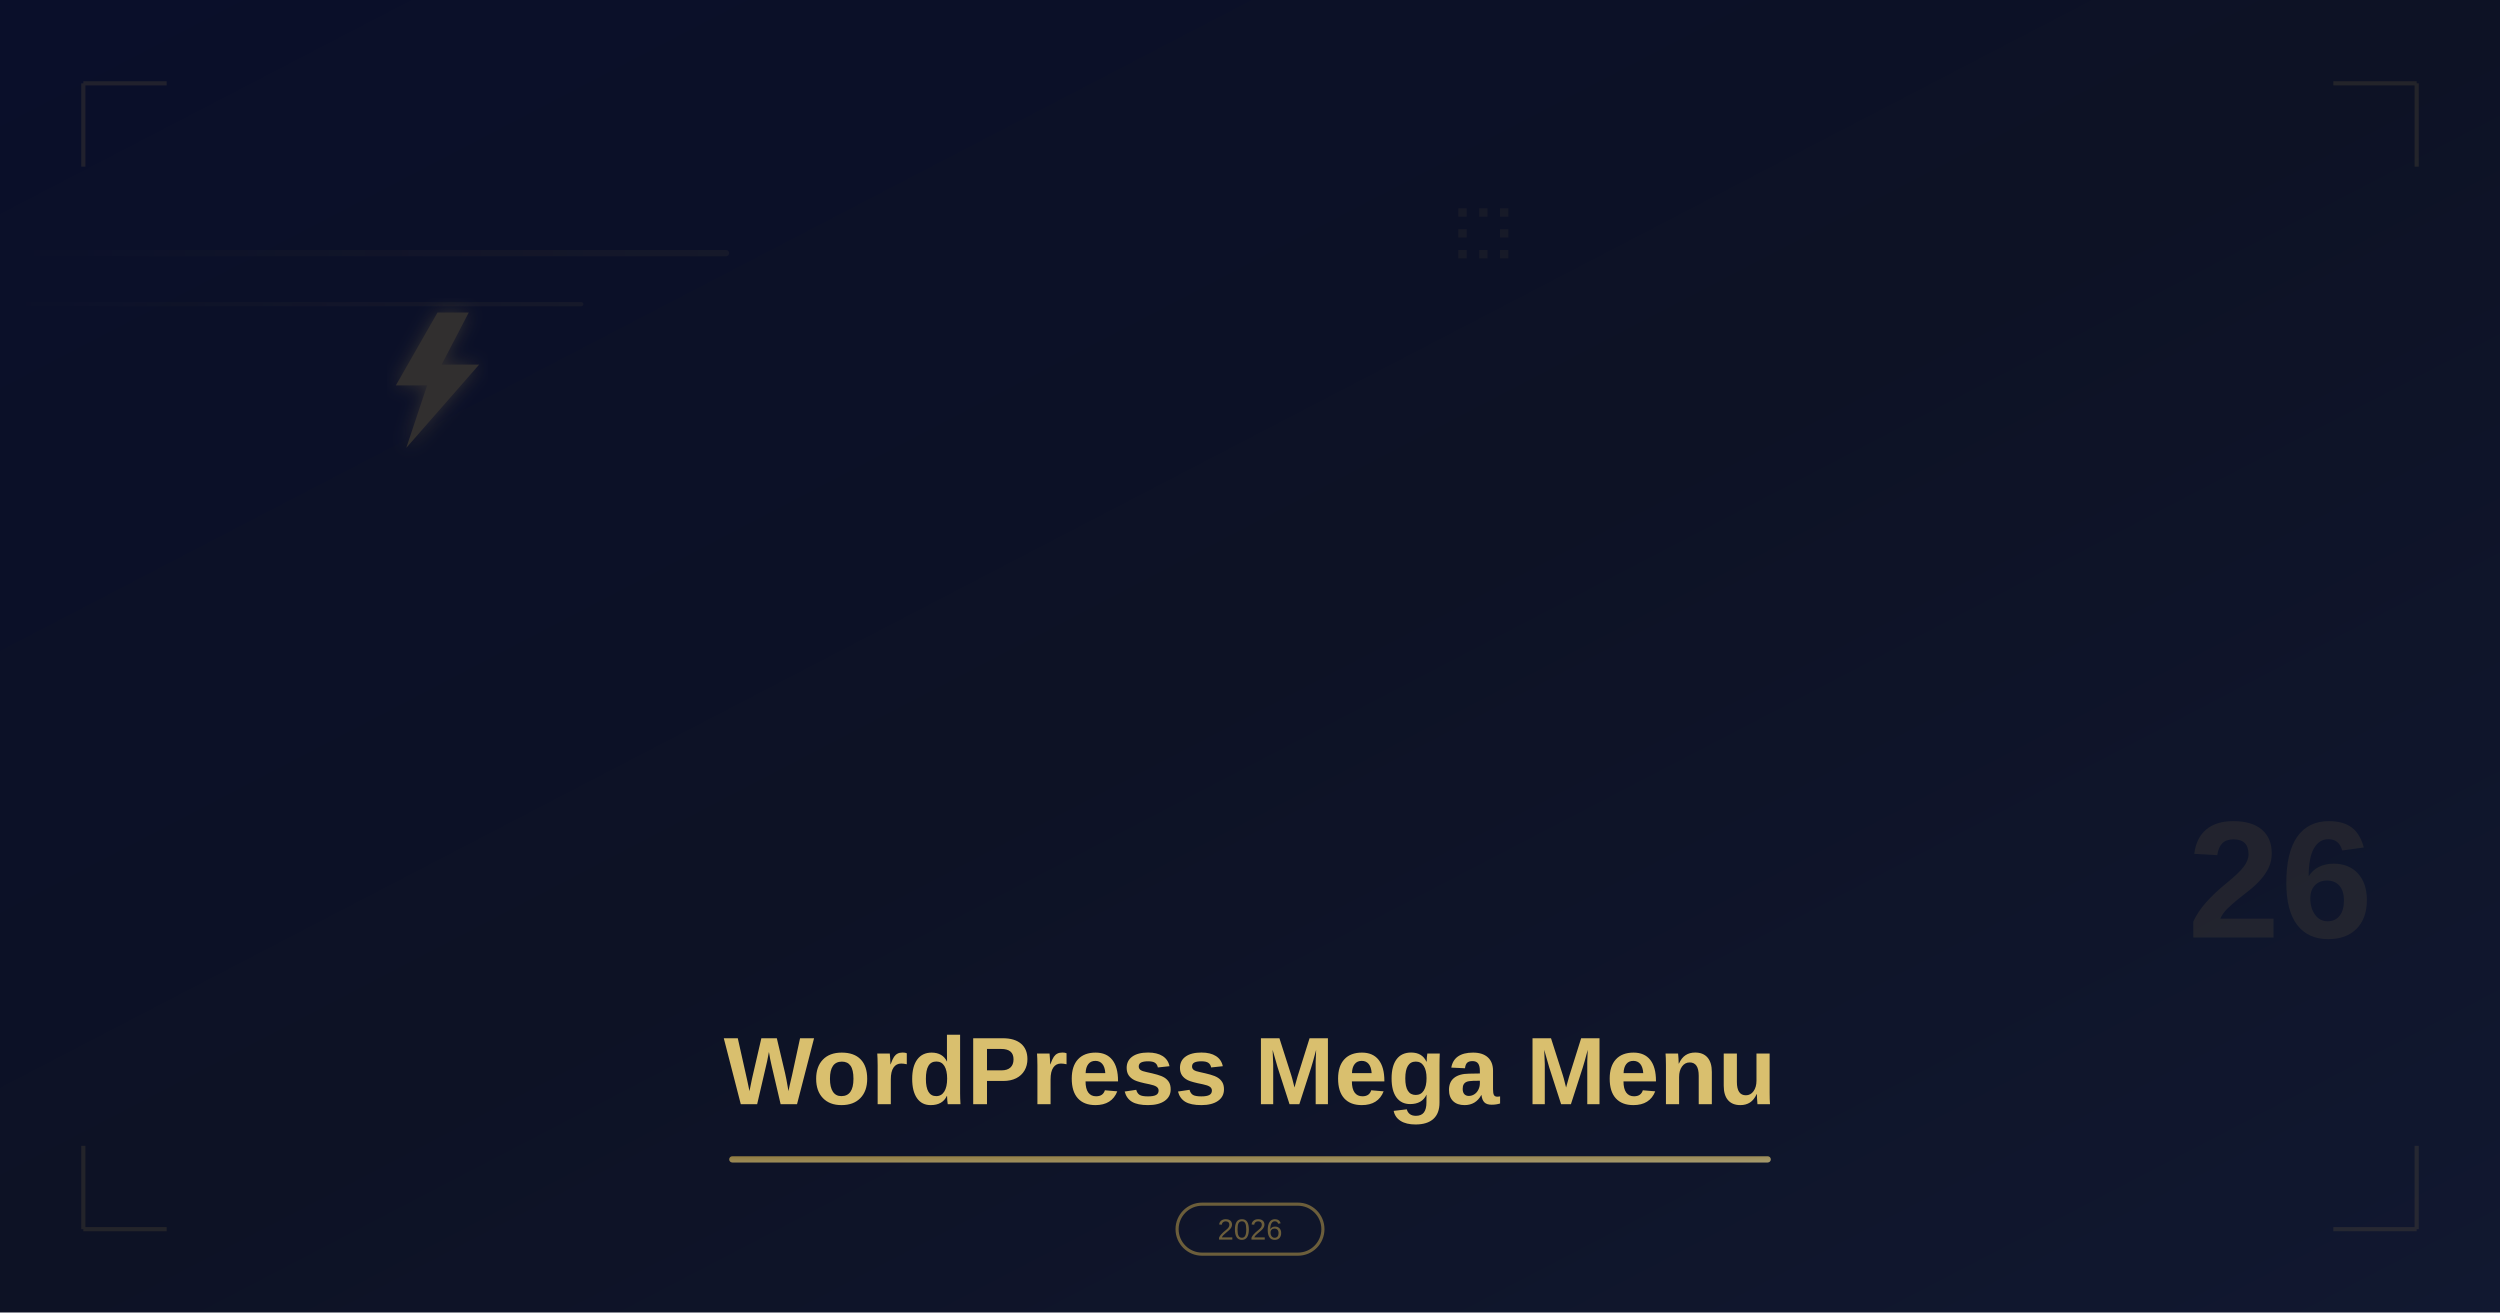
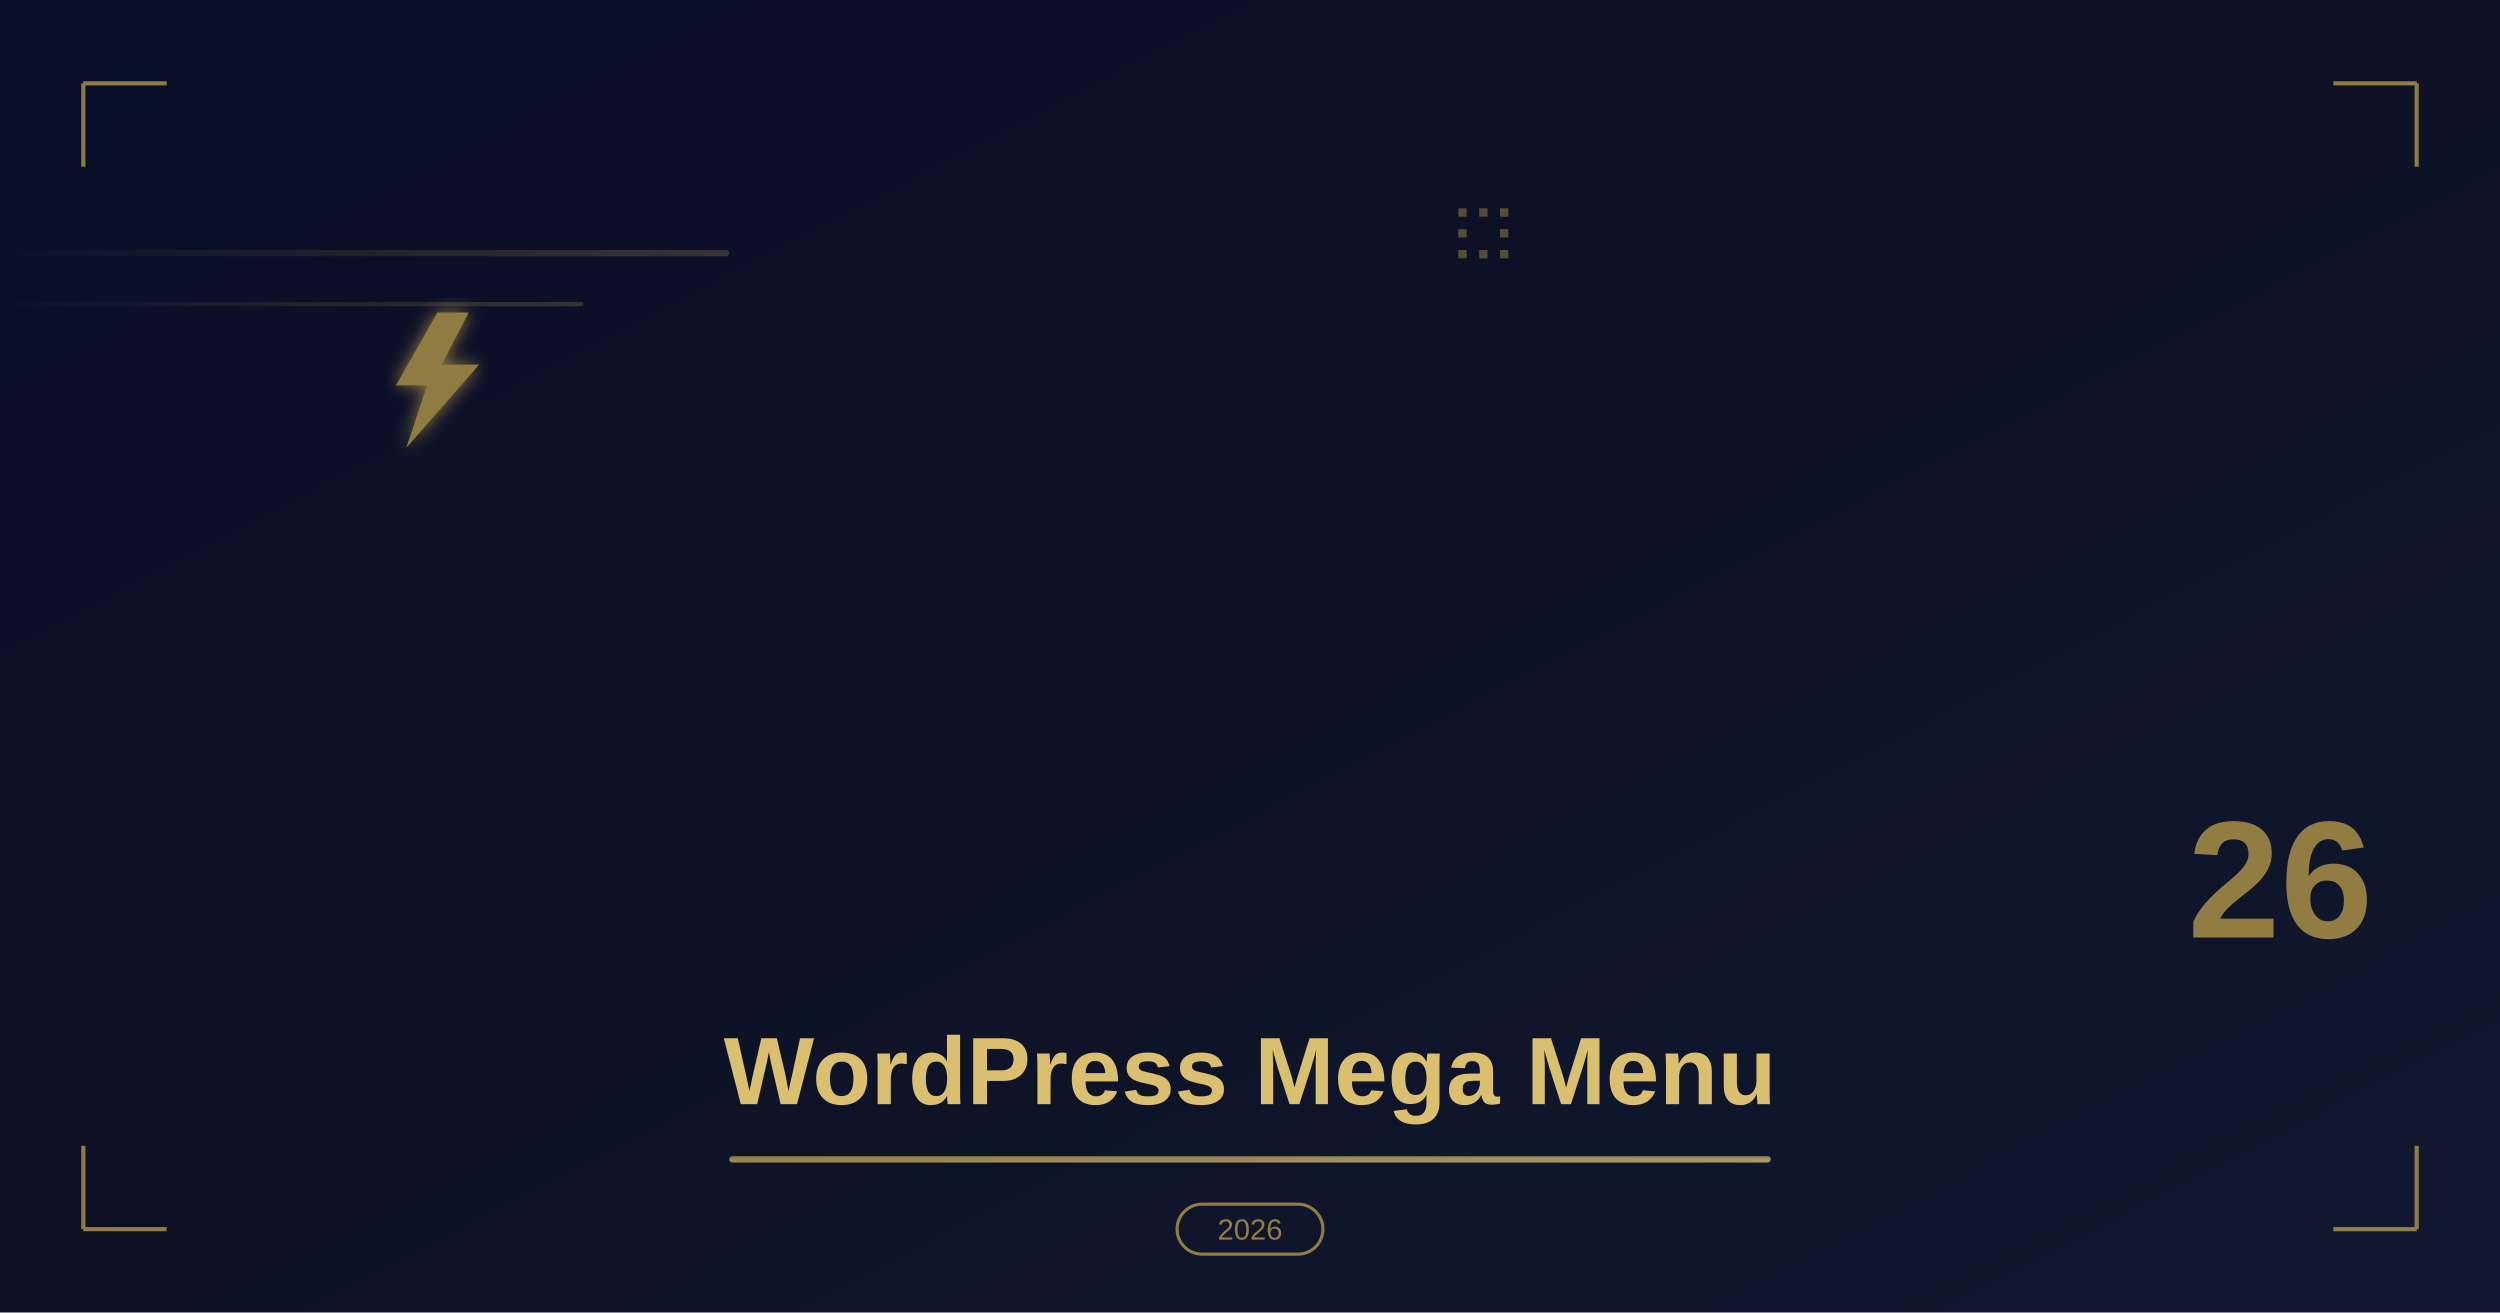
<svg xmlns="http://www.w3.org/2000/svg" viewBox="0 0 1200 630" width="1200" height="630">
  <defs>
    <linearGradient id="goldGrad" x1="0%" y1="0%" x2="100%" y2="100%">
      <stop offset="0%" stop-color="#c9a84c" />
      <stop offset="100%" stop-color="#e8d48b" />
    </linearGradient>
    <linearGradient id="speedGrad" x1="0%" y1="0%" x2="100%" y2="0%">
      <stop offset="0%" stop-color="#c9a84c" stop-opacity="0" />
      <stop offset="100%" stop-color="#c9a84c" stop-opacity="0.6" />
    </linearGradient>
    <linearGradient id="bgGrad" x1="0%" y1="0%" x2="100%" y2="100%">
      <stop offset="0%" stop-color="#0a0f2a" />
      <stop offset="50%" stop-color="#0d1225" />
      <stop offset="100%" stop-color="#111830" />
    </linearGradient>
    <filter id="glow">
      <feGaussianBlur stdDeviation="4" result="blur" />
      <feMerge>
        <feMergeNode in="blur" />
        <feMergeNode in="SourceGraphic" />
      </feMerge>
    </filter>
  </defs>
  <rect width="1200" height="630" fill="url(#bgGrad)" />
-   <g transform="translate(180, 150)" opacity="0.2" filter="url(#glow)">
+   <g transform="translate(180, 150)" opacity="0.7" filter="url(#glow)">
    <polygon points="30,0 10,35 25,35 15,65 50,25 32,25 45,0" fill="#c9a84c" />
  </g>
-   <g opacity="0.1">
+   <g opacity="0.4">
    <rect x="0" y="120" width="350" height="3" rx="1.5" fill="url(#speedGrad)" />
    <rect x="0" y="145" width="280" height="2" rx="1" fill="url(#speedGrad)" />
  </g>
-   <g transform="translate(1050, 450)" opacity="0.1">
+   <g transform="translate(1050, 450)" opacity="0.7">
    <text x="0" y="0" font-family="Arial, sans-serif" font-size="80" fill="#c9a84c" font-weight="bold">26</text>
  </g>
-   <g fill="#c9a84c" opacity="0.06">
+   <g fill="#c9a84c" opacity="0.4">
    <rect x="700" y="100" width="4" height="4" />
    <rect x="710" y="100" width="4" height="4" />
    <rect x="720" y="100" width="4" height="4" />
    <rect x="700" y="110" width="4" height="4" />
    <rect x="720" y="110" width="4" height="4" />
    <rect x="700" y="120" width="4" height="4" />
    <rect x="710" y="120" width="4" height="4" />
    <rect x="720" y="120" width="4" height="4" />
  </g>
-   <g opacity="0.12" fill="none" stroke="#c9a84c" stroke-width="2">
+   <g opacity="0.7" fill="none" stroke="#c9a84c" stroke-width="2">
    <path d="M40,40 L40,80 M40,40 L80,40" />
    <path d="M1160,40 L1160,80 M1160,40 L1120,40" />
    <path d="M40,590 L40,550 M40,590 L80,590" />
    <path d="M1160,590 L1160,550 M1160,590 L1120,590" />
  </g>
  <text x="600" y="530" font-family="Arial, Helvetica, sans-serif" font-size="46" fill="#D9BF6E" text-anchor="middle" font-weight="bold">WordPress Mega Menu</text>
  <rect x="350" y="555" width="500" height="3" rx="1.5" fill="url(#goldGrad)" opacity="0.7" />
-   <g transform="translate(600, 590)" opacity="0.5">
+   <g transform="translate(600, 590)" opacity="0.7">
    <rect x="-35" y="-12" width="70" height="24" rx="12" fill="none" stroke="#c9a84c" stroke-width="1.5" />
    <text x="0" y="5" font-family="Arial, sans-serif" font-size="14" fill="#c9a84c" text-anchor="middle">2026</text>
  </g>
</svg>
